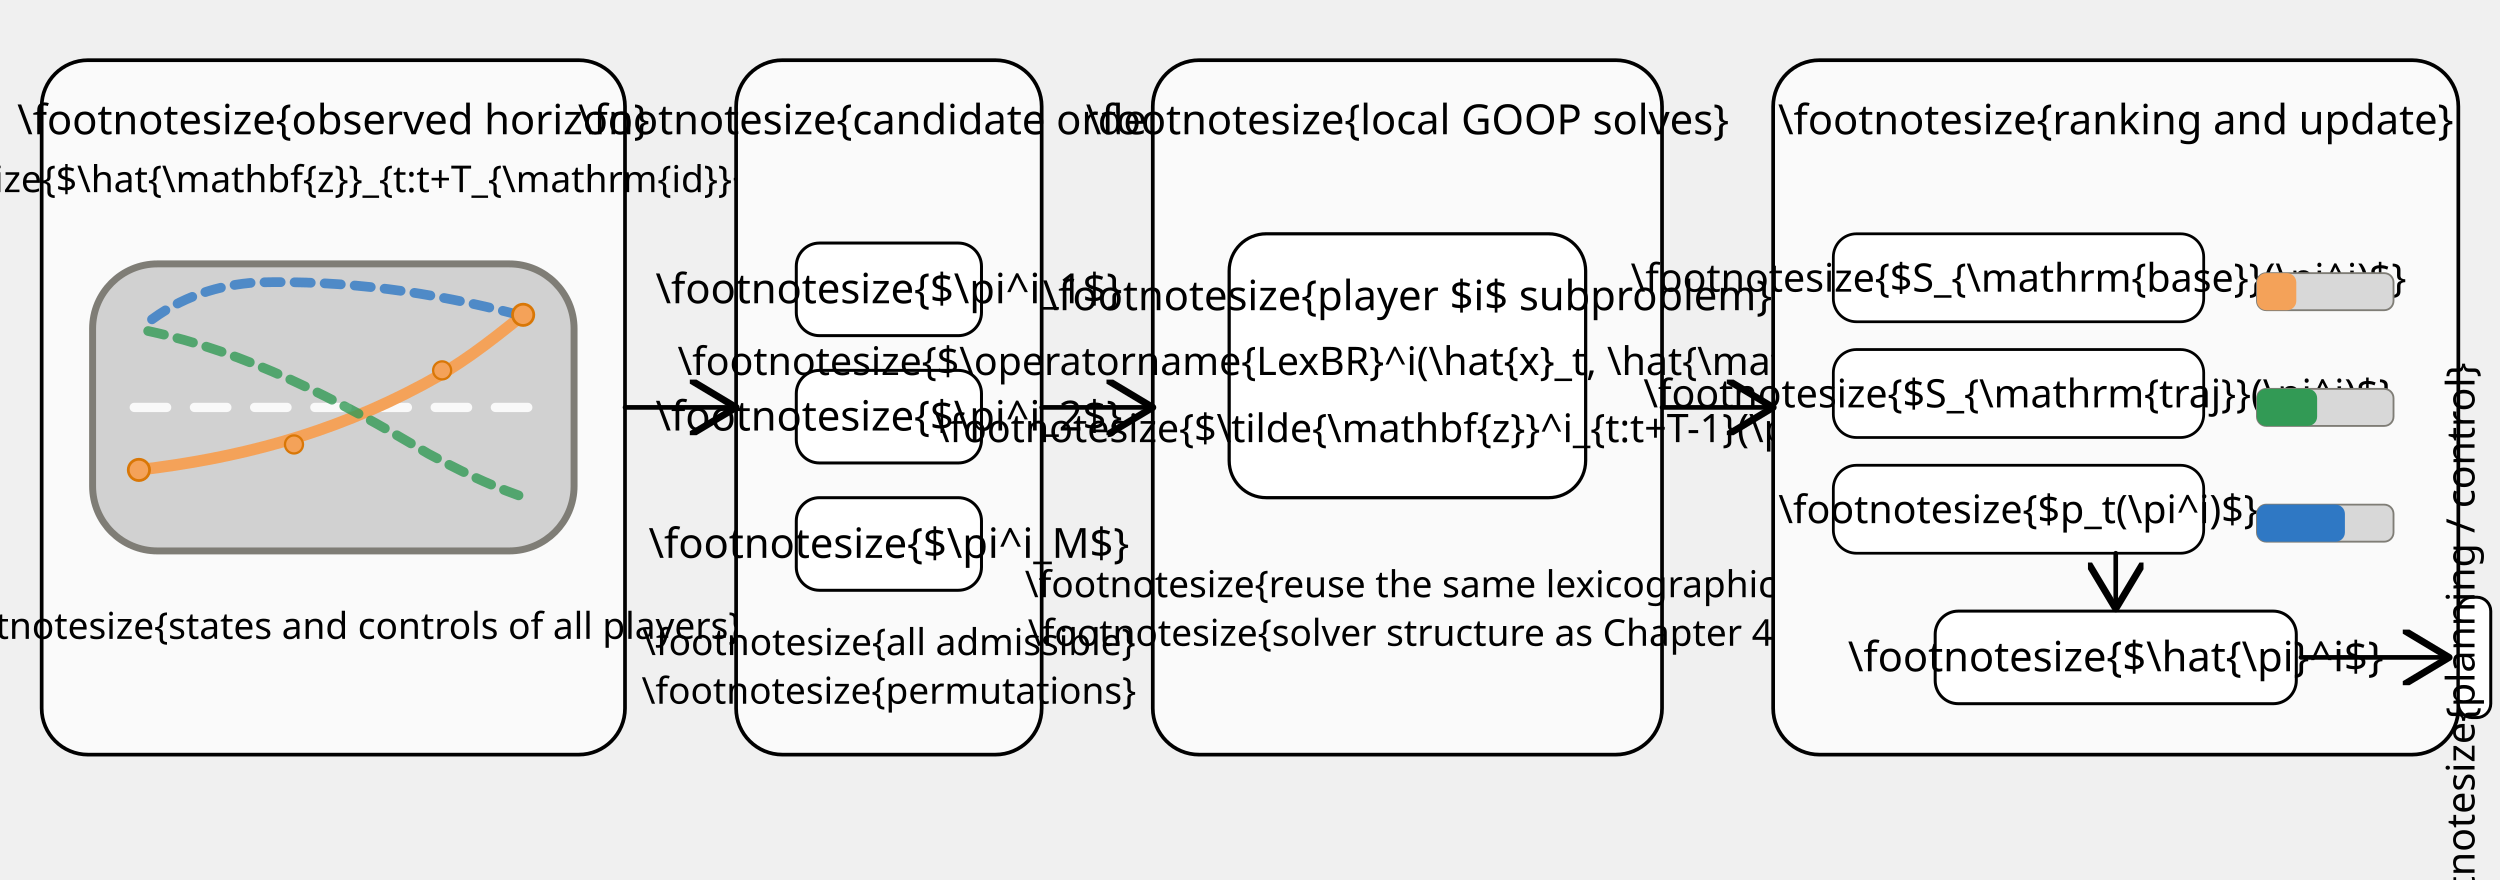
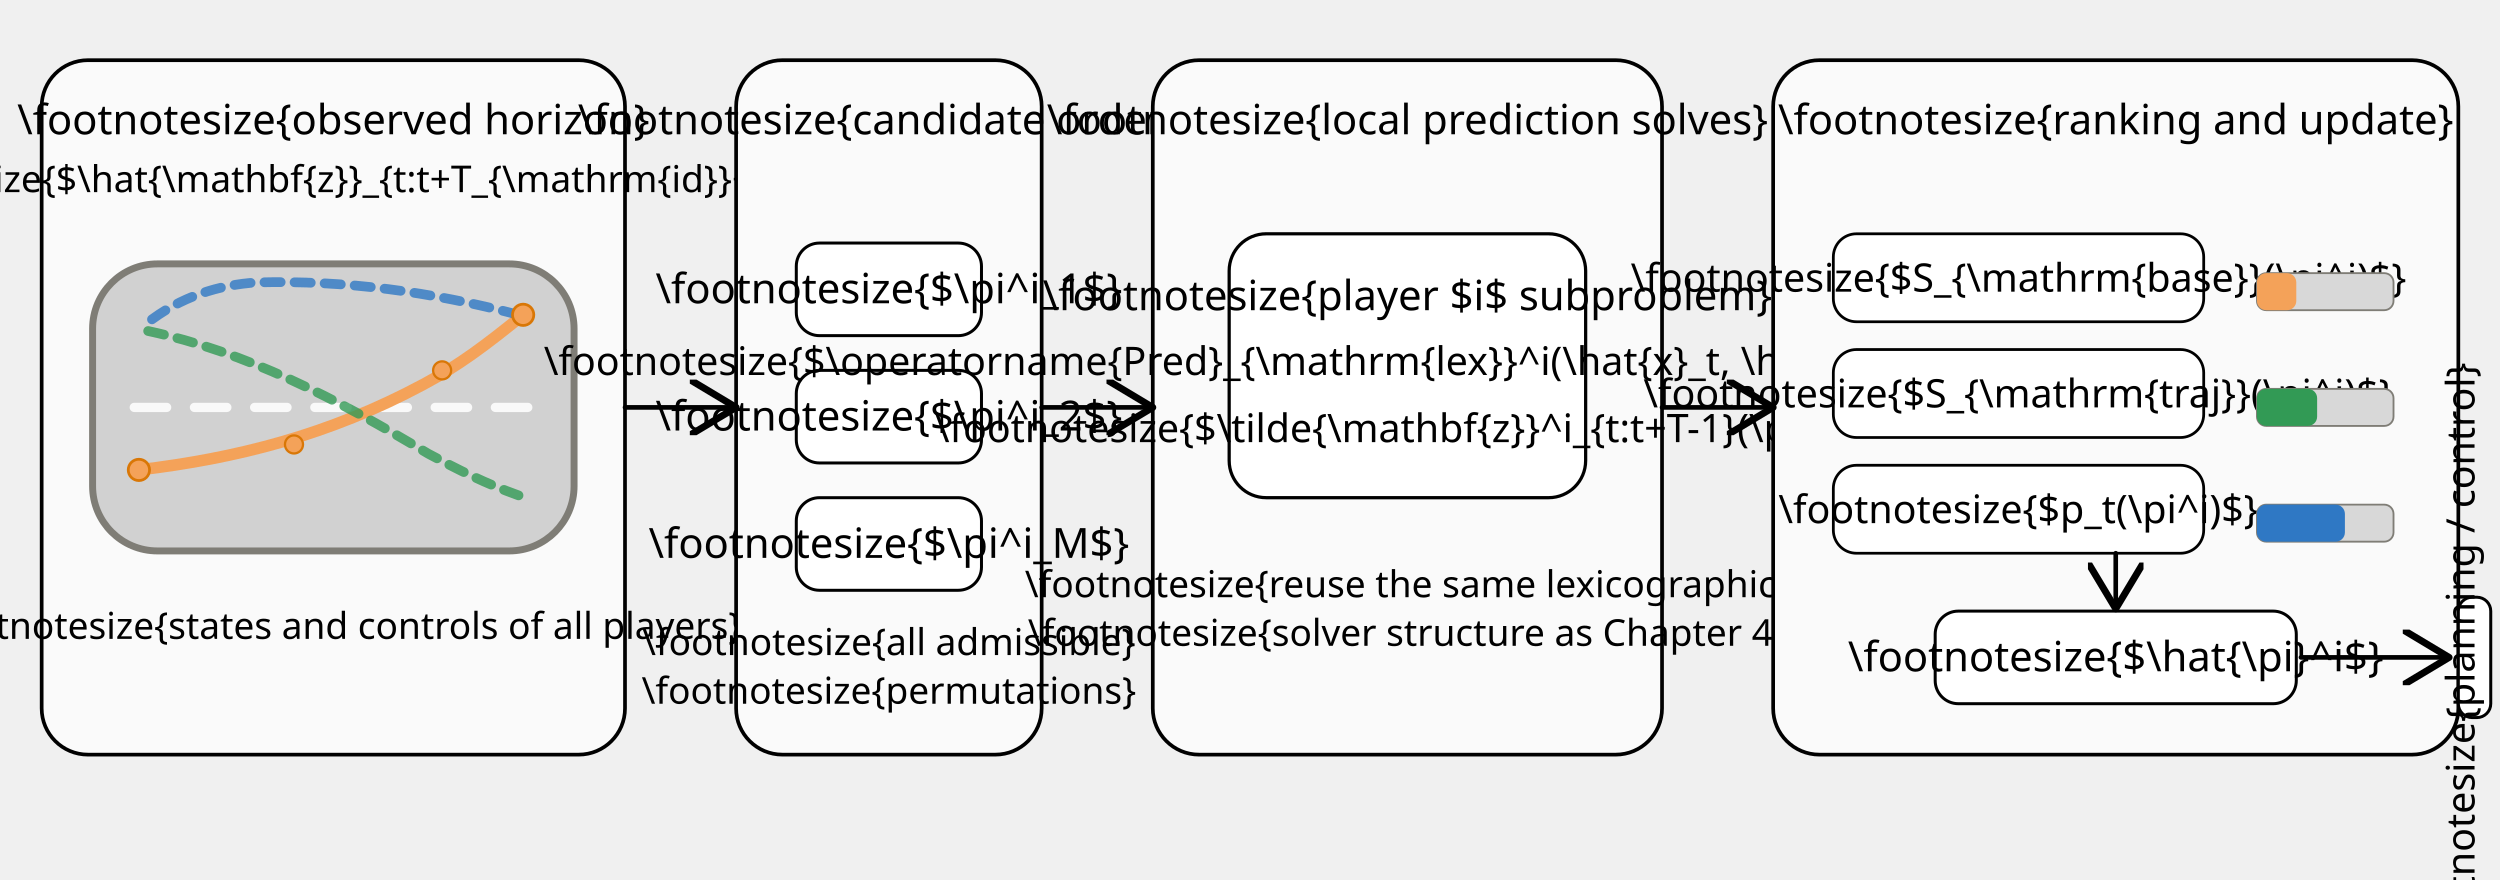
<svg xmlns="http://www.w3.org/2000/svg" width="1080" height="380" viewBox="0 0 1080 380" version="1.1">
  <defs>
    <marker id="arrow" markerWidth="12" markerHeight="12" refX="9" refY="6" orient="auto" markerUnits="strokeWidth">
      <path d="M 0 0 L 10 6 L 0 12" style="fill:none;stroke:#000000;stroke-width:1.5;stroke-linecap:round;stroke-linejoin:round" />
    </marker>
  </defs>
  <g id="observation-panel">
    <rect x="18" y="26" width="252" height="300" rx="20" ry="20" style="fill:#fafafa;stroke:#000000;stroke-width:1.6" />
    <text x="144" y="58" text-anchor="middle" style="font-family:Sans;font-size:18px">\footnotesize{observed horizon}</text>
    <text x="144" y="83" text-anchor="middle" style="font-family:Sans;font-size:16px">\footnotesize{$\hat{\mathbf{z}}_{t:t+T_{\mathrm{id}}+T-1}$}</text>
    <rect x="40" y="114" width="208" height="124" rx="28" ry="28" style="fill:#d1d1d1;stroke:#7f7d76;stroke-width:3" />
    <line x1="58" y1="176" x2="230" y2="176" style="stroke:#f9f9f9;stroke-width:4;stroke-dasharray:14,12;stroke-linecap:round" />
    <path d="M 60 203 C 102 198, 142 188, 183 166 C 198 158, 210 149, 226 136" style="fill:none;stroke:#f4a259;stroke-width:5;stroke-linecap:round" />
    <path d="M 64 143 C 106 152, 145 172, 185 196 C 198 203, 210 209, 224 214" style="fill:none;stroke:#329a55;stroke-width:4.2;stroke-linecap:round;stroke-dasharray:7,6;stroke-opacity:0.8" />
    <path d="M 224 136 C 186 126, 149 121, 111 122 C 95 123, 78 128, 63 140" style="fill:none;stroke:#2f78c4;stroke-width:4.2;stroke-linecap:round;stroke-dasharray:7,6;stroke-opacity:0.8" />
    <circle cx="60" cy="203" r="4.6" style="fill:#f4a259;stroke:#d97706;stroke-width:1.2" />
    <circle cx="127" cy="192" r="3.9" style="fill:#f4a259;stroke:#d97706;stroke-width:1.0" />
    <circle cx="191" cy="160" r="3.9" style="fill:#f4a259;stroke:#d97706;stroke-width:1.0" />
    <circle cx="226" cy="136" r="4.6" style="fill:#f4a259;stroke:#d97706;stroke-width:1.2" />
    <text x="144" y="276" text-anchor="middle" style="font-family:Sans;font-size:16px">\footnotesize{states and controls of all players}</text>
  </g>
  <g id="candidate-panel">
    <rect x="318" y="26" width="132" height="300" rx="20" ry="20" style="fill:#fafafa;stroke:#000000;stroke-width:1.6" />
    <text x="384" y="58" text-anchor="middle" style="font-family:Sans;font-size:18px">\footnotesize{candidate orders}</text>
    <rect x="344" y="105" width="80" height="40" rx="10" ry="10" style="fill:#ffffff;stroke:#000000;stroke-width:1.3" />
    <rect x="344" y="160" width="80" height="40" rx="10" ry="10" style="fill:#ffffff;stroke:#000000;stroke-width:1.3" />
    <rect x="344" y="215" width="80" height="40" rx="10" ry="10" style="fill:#ffffff;stroke:#000000;stroke-width:1.3" />
    <text x="384" y="131" text-anchor="middle" style="font-family:Sans;font-size:18px">\footnotesize{$\pi^i_1$}</text>
    <text x="384" y="186" text-anchor="middle" style="font-family:Sans;font-size:18px">\footnotesize{$\pi^i_2$}</text>
    <text x="384" y="241" text-anchor="middle" style="font-family:Sans;font-size:18px">\footnotesize{$\pi^i_M$}</text>
    <text x="384" y="283" text-anchor="middle" style="font-family:Sans;font-size:16px">\footnotesize{all admissible}</text>
    <text x="384" y="304" text-anchor="middle" style="font-family:Sans;font-size:16px">\footnotesize{permutations}</text>
  </g>
  <g id="solve-panel">
    <rect x="498" y="26" width="220" height="300" rx="20" ry="20" style="fill:#fafafa;stroke:#000000;stroke-width:1.6" />
-     <text x="608" y="58" text-anchor="middle" style="font-family:Sans;font-size:18px">\footnotesize{local GOOP solves}</text>
+     <text x="608" y="58" text-anchor="middle" style="font-family:Sans;font-size:18px">\footnotesize{local prediction solves}</text>
    <rect x="531" y="101" width="154" height="114" rx="16" ry="16" style="fill:#ffffff;stroke:#000000;stroke-width:1.4" />
    <text x="608" y="134" text-anchor="middle" style="font-family:Sans;font-size:18px">\footnotesize{player $i$ subproblem}</text>
-     <text x="608" y="162" text-anchor="middle" style="font-family:Sans;font-size:17px">\footnotesize{$\operatorname{LexBR}^i(\hat{x}_t, \hat{\mathbf{z}}^{-i}; \pi^i)$}</text>
+     <text x="608" y="162" text-anchor="middle" style="font-family:Sans;font-size:17px">\footnotesize{$\operatorname{Pred}_{\mathrm{lex}}^i(\hat{x}_t, \hat{\mathbf{z}}^{-i}; \pi^i)$}</text>
    <text x="608" y="191" text-anchor="middle" style="font-family:Sans;font-size:17px">\footnotesize{$\tilde{\mathbf{z}}^i_{t:t+T-1}(\pi^i)$}</text>
    <text x="608" y="258" text-anchor="middle" style="font-family:Sans;font-size:16px">\footnotesize{reuse the same lexicographic}</text>
    <text x="608" y="279" text-anchor="middle" style="font-family:Sans;font-size:16px">\footnotesize{solver structure as Chapter 4}</text>
  </g>
  <g id="score-panel">
    <rect x="766" y="26" width="296" height="300" rx="20" ry="20" style="fill:#fafafa;stroke:#000000;stroke-width:1.6" />
    <text x="914" y="58" text-anchor="middle" style="font-family:Sans;font-size:18px">\footnotesize{ranking and update}</text>
    <rect x="792" y="101" width="160" height="38" rx="10" ry="10" style="fill:#ffffff;stroke:#000000;stroke-width:1.2" />
    <rect x="792" y="151" width="160" height="38" rx="10" ry="10" style="fill:#ffffff;stroke:#000000;stroke-width:1.2" />
    <rect x="792" y="201" width="160" height="38" rx="10" ry="10" style="fill:#ffffff;stroke:#000000;stroke-width:1.2" />
    <text x="872" y="126" text-anchor="middle" style="font-family:Sans;font-size:17px">\footnotesize{$S_{\mathrm{base}}(\pi^i)$}</text>
    <text x="872" y="176" text-anchor="middle" style="font-family:Sans;font-size:17px">\footnotesize{$S_{\mathrm{traj}}(\pi^i)$}</text>
    <text x="872" y="226" text-anchor="middle" style="font-family:Sans;font-size:17px">\footnotesize{$p_t(\pi^i)$}</text>
    <rect x="975" y="118" width="59" height="16" rx="4" ry="4" style="fill:#d8d8d8;stroke:#7f7d76;stroke-width:0.8" />
    <rect x="975" y="168" width="59" height="16" rx="4" ry="4" style="fill:#d8d8d8;stroke:#7f7d76;stroke-width:0.8" />
    <rect x="975" y="218" width="59" height="16" rx="4" ry="4" style="fill:#d8d8d8;stroke:#7f7d76;stroke-width:0.8" />
    <rect x="975" y="118" width="17" height="16" rx="4" ry="4" style="fill:#f4a259;stroke:none" />
    <rect x="975" y="168" width="26" height="16" rx="4" ry="4" style="fill:#329a55;stroke:none" />
    <rect x="975" y="218" width="38" height="16" rx="4" ry="4" style="fill:#2f78c4;stroke:none" />
    <rect x="836" y="264" width="156" height="40" rx="10" ry="10" style="fill:#ffffff;stroke:#000000;stroke-width:1.3" />
    <text x="914" y="290" text-anchor="middle" style="font-family:Sans;font-size:18px">\footnotesize{$\hat{\pi}^i$}</text>
  </g>
  <path d="M 270 176 L 316 176" style="fill:none;stroke:#000000;stroke-width:2;stroke-linecap:round;marker-end:url(#arrow)" />
  <path d="M 450 176 L 496 176" style="fill:none;stroke:#000000;stroke-width:2;stroke-linecap:round;marker-end:url(#arrow)" />
  <path d="M 718 176 L 764 176" style="fill:none;stroke:#000000;stroke-width:2;stroke-linecap:round;marker-end:url(#arrow)" />
  <path d="M 914 239 L 914 261" style="fill:none;stroke:#000000;stroke-width:2;stroke-linecap:round;marker-end:url(#arrow)" />
  <path d="M 994 284 L 1056 284" style="fill:none;stroke:#000000;stroke-width:2;stroke-linecap:round;marker-end:url(#arrow)" />
  <rect x="1062" y="258" width="14" height="52" rx="6" ry="6" style="fill:#ffffff;stroke:#000000;stroke-width:1.3" />
  <text x="1069" y="287" text-anchor="middle" transform="rotate(-90 1069 287)" style="font-family:Sans;font-size:17px">\footnotesize{planning / control}</text>
</svg>
